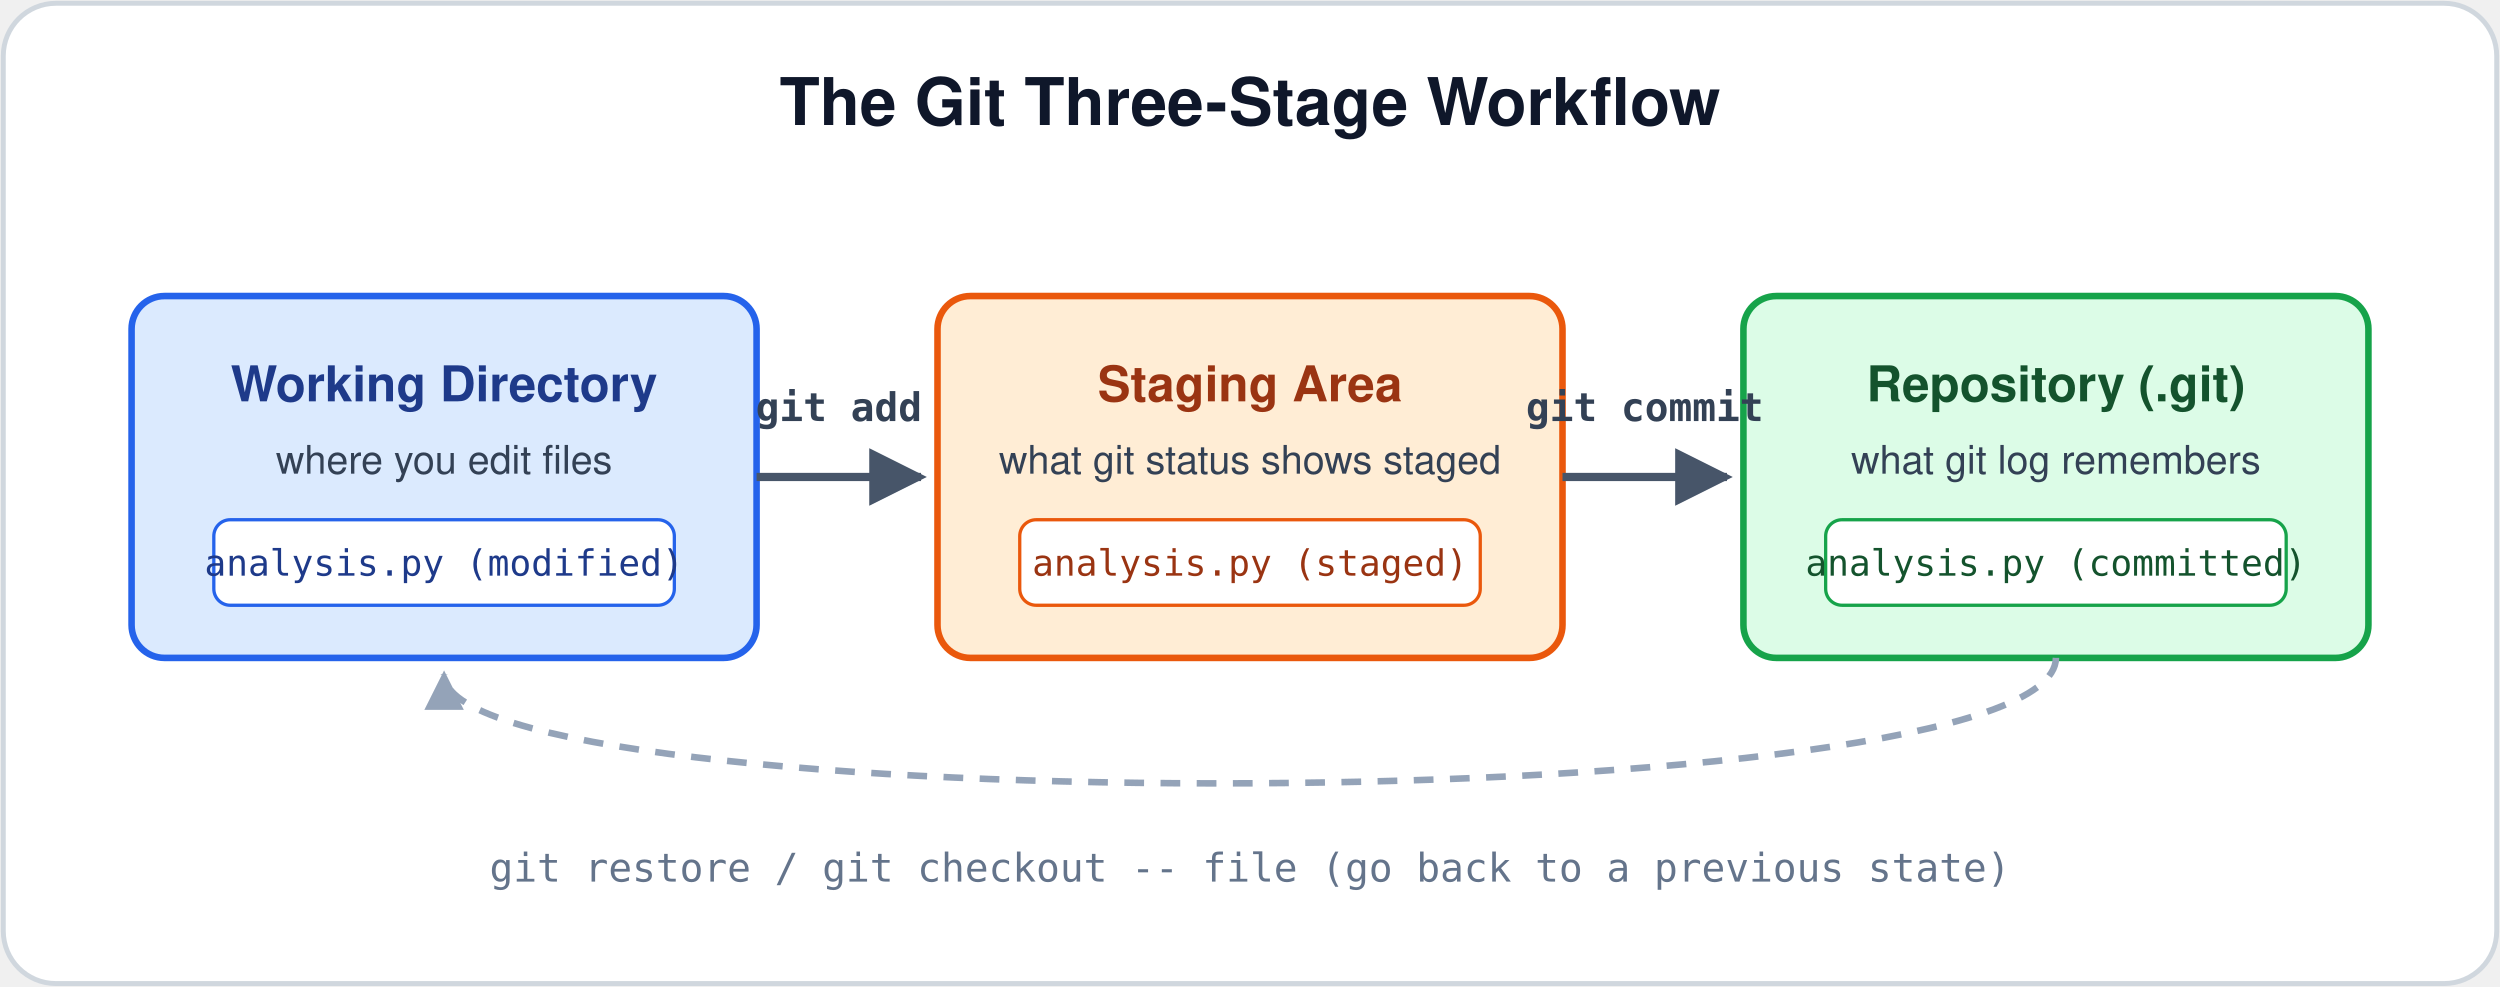
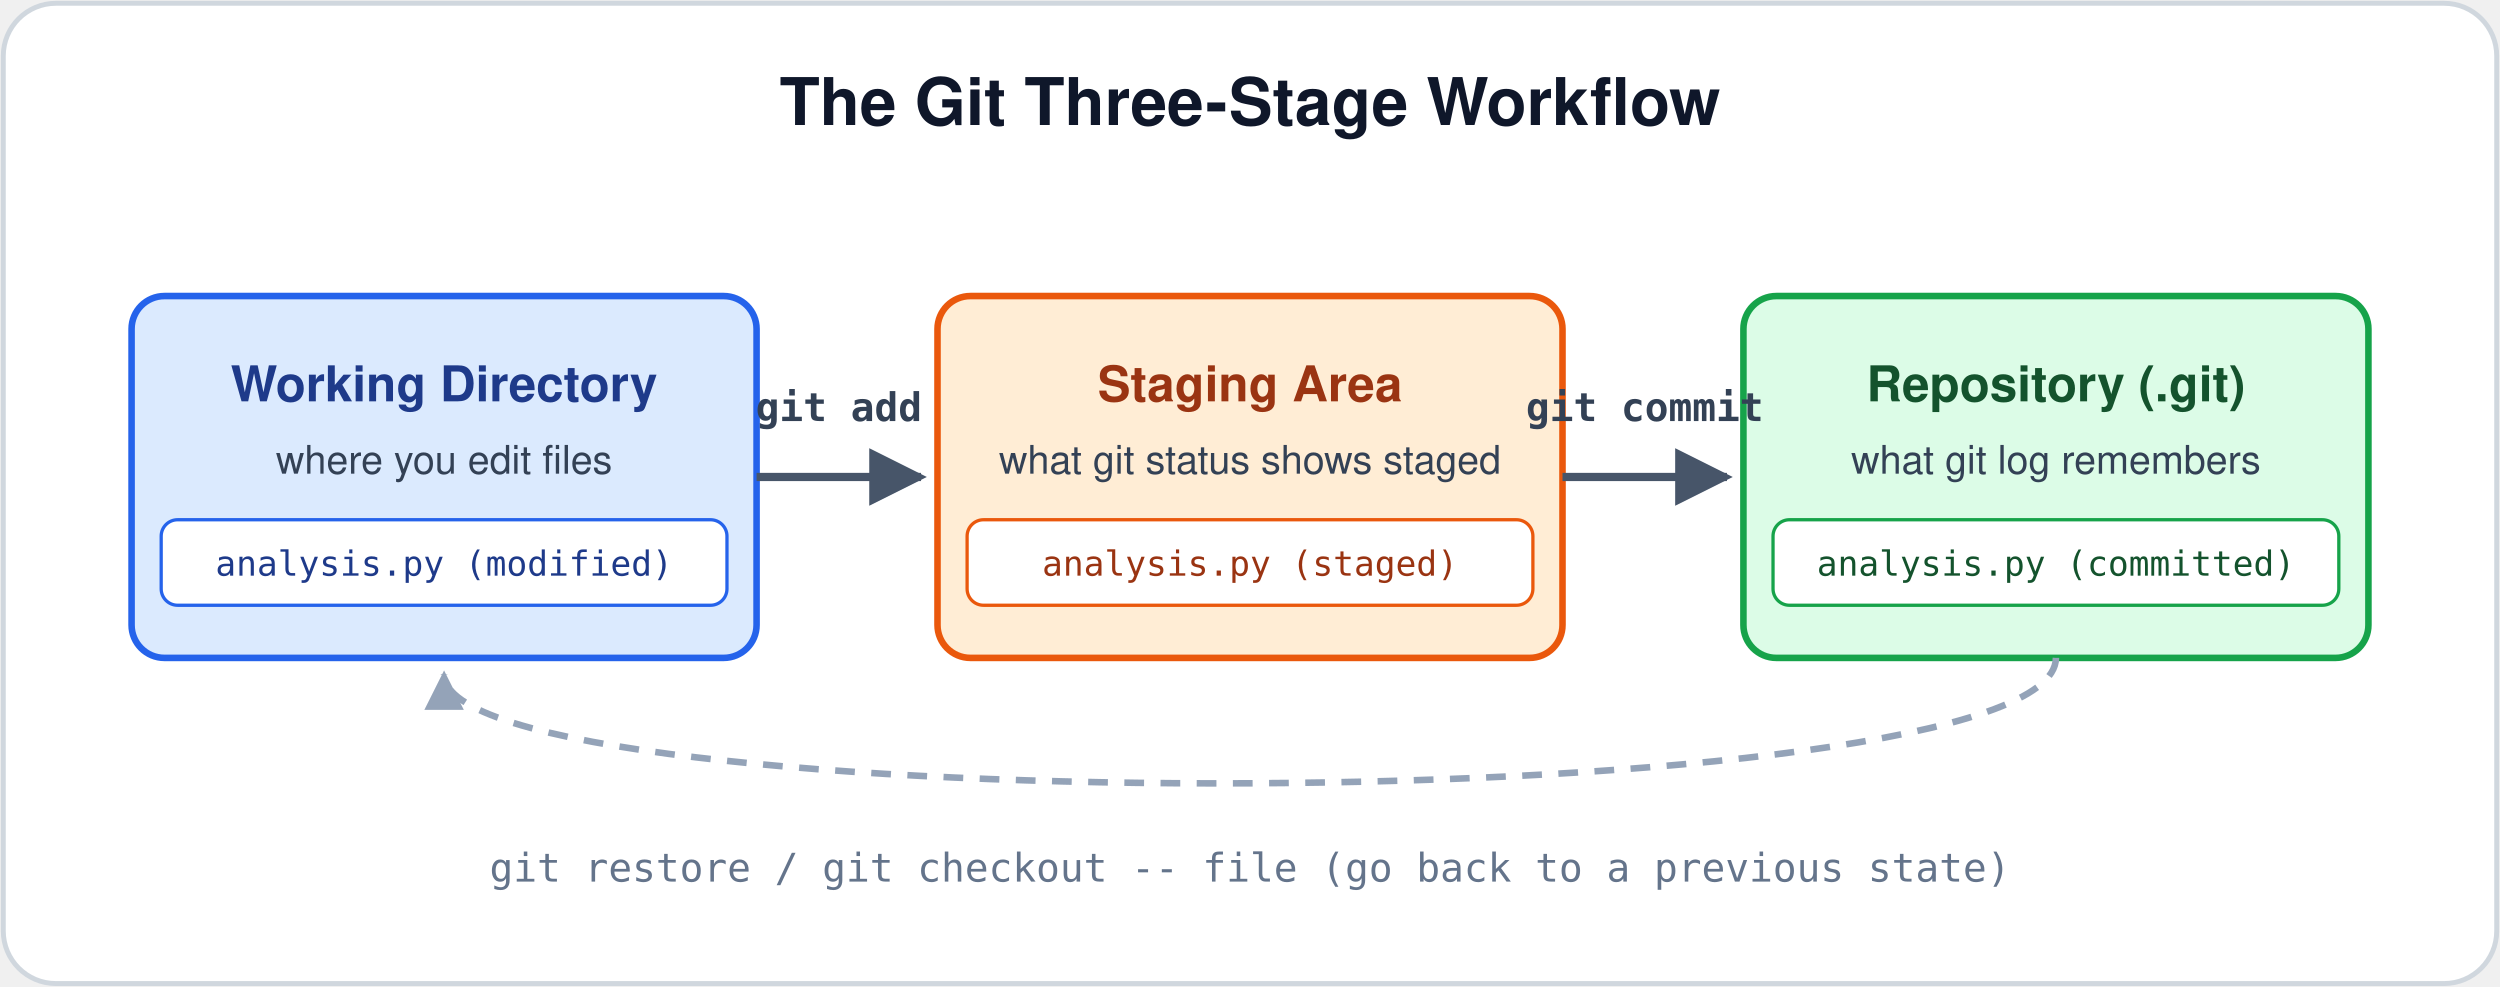
<svg xmlns="http://www.w3.org/2000/svg" viewBox="0 0 760 300" role="img" aria-label="Diagram of the Git three-stage workflow: a file moves from the Working Directory to the Staging Area via git add, then to the Repository via git commit, with git checkout able to restore it back to the working directory.">
  <defs>
    <marker id="arrowSolid" viewBox="0 0 10 10" refX="9" refY="5" markerWidth="7" markerHeight="7" orient="auto-start-reverse">
      <path d="M0,0 L10,5 L0,10 z" fill="#475569" />
    </marker>
    <marker id="arrowDashed" viewBox="0 0 10 10" refX="9" refY="5" markerWidth="6" markerHeight="6" orient="auto-start-reverse">
      <path d="M0,0 L10,5 L0,10 z" fill="#94a3b8" />
    </marker>
  </defs>
  <rect x="1" y="1" width="758" height="298" rx="16" fill="#ffffff" stroke="#d0d7de" stroke-width="1.5" />
  <text x="380" y="38" text-anchor="middle" font-family="Helvetica, Arial, sans-serif" font-size="20" font-weight="700" fill="#0f172a">The Git Three-Stage Workflow</text>
  <rect x="40" y="90" width="190" height="110" rx="10" fill="#dbeafe" stroke="#2563eb" stroke-width="2" />
  <text x="135" y="122" text-anchor="middle" font-family="Helvetica, Arial, sans-serif" font-size="15" font-weight="700" fill="#1e3a8a">Working Directory</text>
  <text x="135" y="144" text-anchor="middle" font-family="Helvetica, Arial, sans-serif" font-size="12" fill="#334155">where you edit files</text>
-   <rect x="65" y="158" width="140" height="26" rx="5" fill="#ffffff" stroke="#2563eb" stroke-width="1" />
-   <text x="135" y="175" text-anchor="middle" font-family="SFMono-Regular, Consolas, monospace" font-size="11" fill="#1e3a8a">analysis.py (modified)</text>
+   <rect x="49" y="158" width="172" height="26" rx="5" fill="#ffffff" stroke="#2563eb" stroke-width="1" />
+   <text x="135" y="175" text-anchor="middle" font-family="SFMono-Regular, Consolas, monospace" font-size="10.5" fill="#1e3a8a">analysis.py (modified)</text>
  <rect x="285" y="90" width="190" height="110" rx="10" fill="#ffedd5" stroke="#ea580c" stroke-width="2" />
  <text x="380" y="122" text-anchor="middle" font-family="Helvetica, Arial, sans-serif" font-size="15" font-weight="700" fill="#9a3412">Staging Area</text>
  <text x="380" y="144" text-anchor="middle" font-family="Helvetica, Arial, sans-serif" font-size="12" fill="#334155">what git status shows staged</text>
-   <rect x="310" y="158" width="140" height="26" rx="5" fill="#ffffff" stroke="#ea580c" stroke-width="1" />
-   <text x="380" y="175" text-anchor="middle" font-family="SFMono-Regular, Consolas, monospace" font-size="11" fill="#9a3412">analysis.py (staged)</text>
+   <rect x="294" y="158" width="172" height="26" rx="5" fill="#ffffff" stroke="#ea580c" stroke-width="1" />
+   <text x="380" y="175" text-anchor="middle" font-family="SFMono-Regular, Consolas, monospace" font-size="10.5" fill="#9a3412">analysis.py (staged)</text>
  <rect x="530" y="90" width="190" height="110" rx="10" fill="#dcfce7" stroke="#16a34a" stroke-width="2" />
  <text x="625" y="122" text-anchor="middle" font-family="Helvetica, Arial, sans-serif" font-size="15" font-weight="700" fill="#14532d">Repository (.git)</text>
  <text x="625" y="144" text-anchor="middle" font-family="Helvetica, Arial, sans-serif" font-size="12" fill="#334155">what git log remembers</text>
-   <rect x="555" y="158" width="140" height="26" rx="5" fill="#ffffff" stroke="#16a34a" stroke-width="1" />
-   <text x="625" y="175" text-anchor="middle" font-family="SFMono-Regular, Consolas, monospace" font-size="11" fill="#14532d">analysis.py (committed)</text>
+   <rect x="539" y="158" width="172" height="26" rx="5" fill="#ffffff" stroke="#16a34a" stroke-width="1" />
+   <text x="625" y="175" text-anchor="middle" font-family="SFMono-Regular, Consolas, monospace" font-size="10.5" fill="#14532d">analysis.py (committed)</text>
  <line x1="230" y1="145" x2="280" y2="145" stroke="#475569" stroke-width="2.5" marker-end="url(#arrowSolid)" />
  <text x="255" y="128" text-anchor="middle" font-family="SFMono-Regular, Consolas, monospace" font-size="12" font-weight="700" fill="#334155">git add</text>
  <line x1="475" y1="145" x2="525" y2="145" stroke="#475569" stroke-width="2.5" marker-end="url(#arrowSolid)" />
  <text x="500" y="128" text-anchor="middle" font-family="SFMono-Regular, Consolas, monospace" font-size="12" font-weight="700" fill="#334155">git commit</text>
  <path d="M 625 200 C 625 250, 135 250, 135 205" fill="none" stroke="#94a3b8" stroke-width="2" stroke-dasharray="6,5" marker-end="url(#arrowDashed)" />
  <text x="380" y="268" text-anchor="middle" font-family="SFMono-Regular, Consolas, monospace" font-size="12" fill="#64748b">git restore / git checkout -- file  (go back to a previous state)</text>
</svg>
